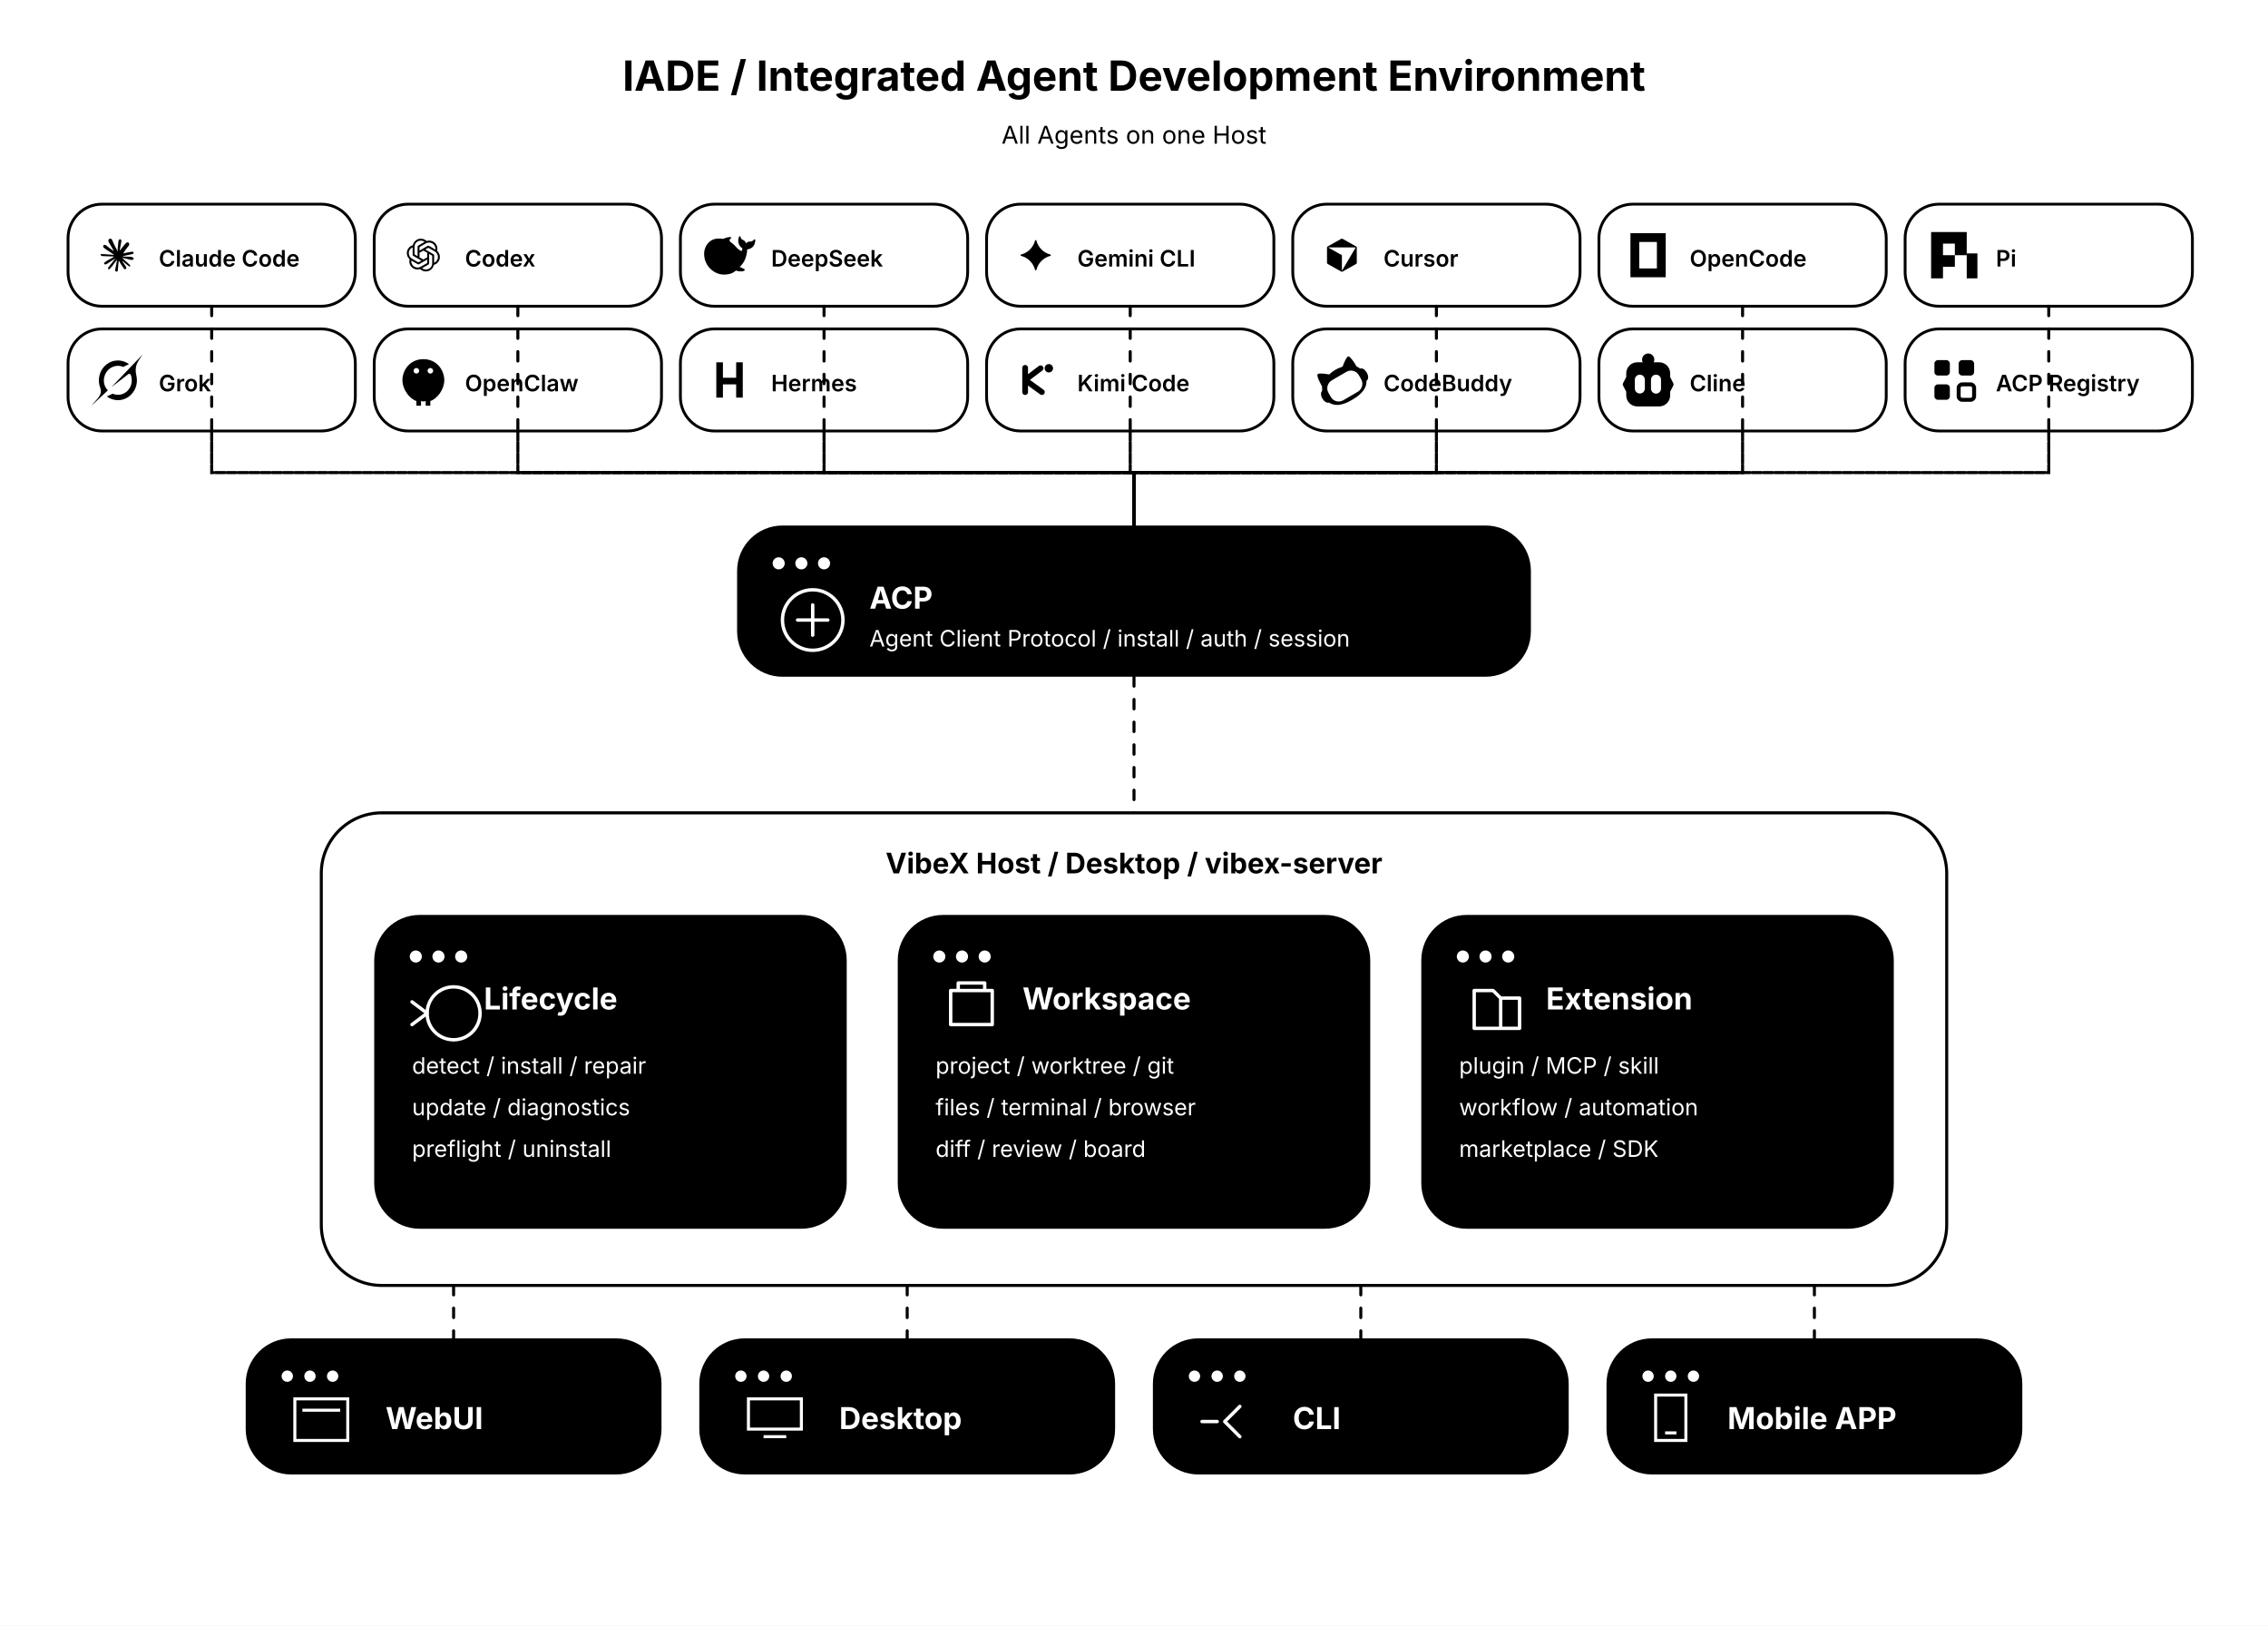
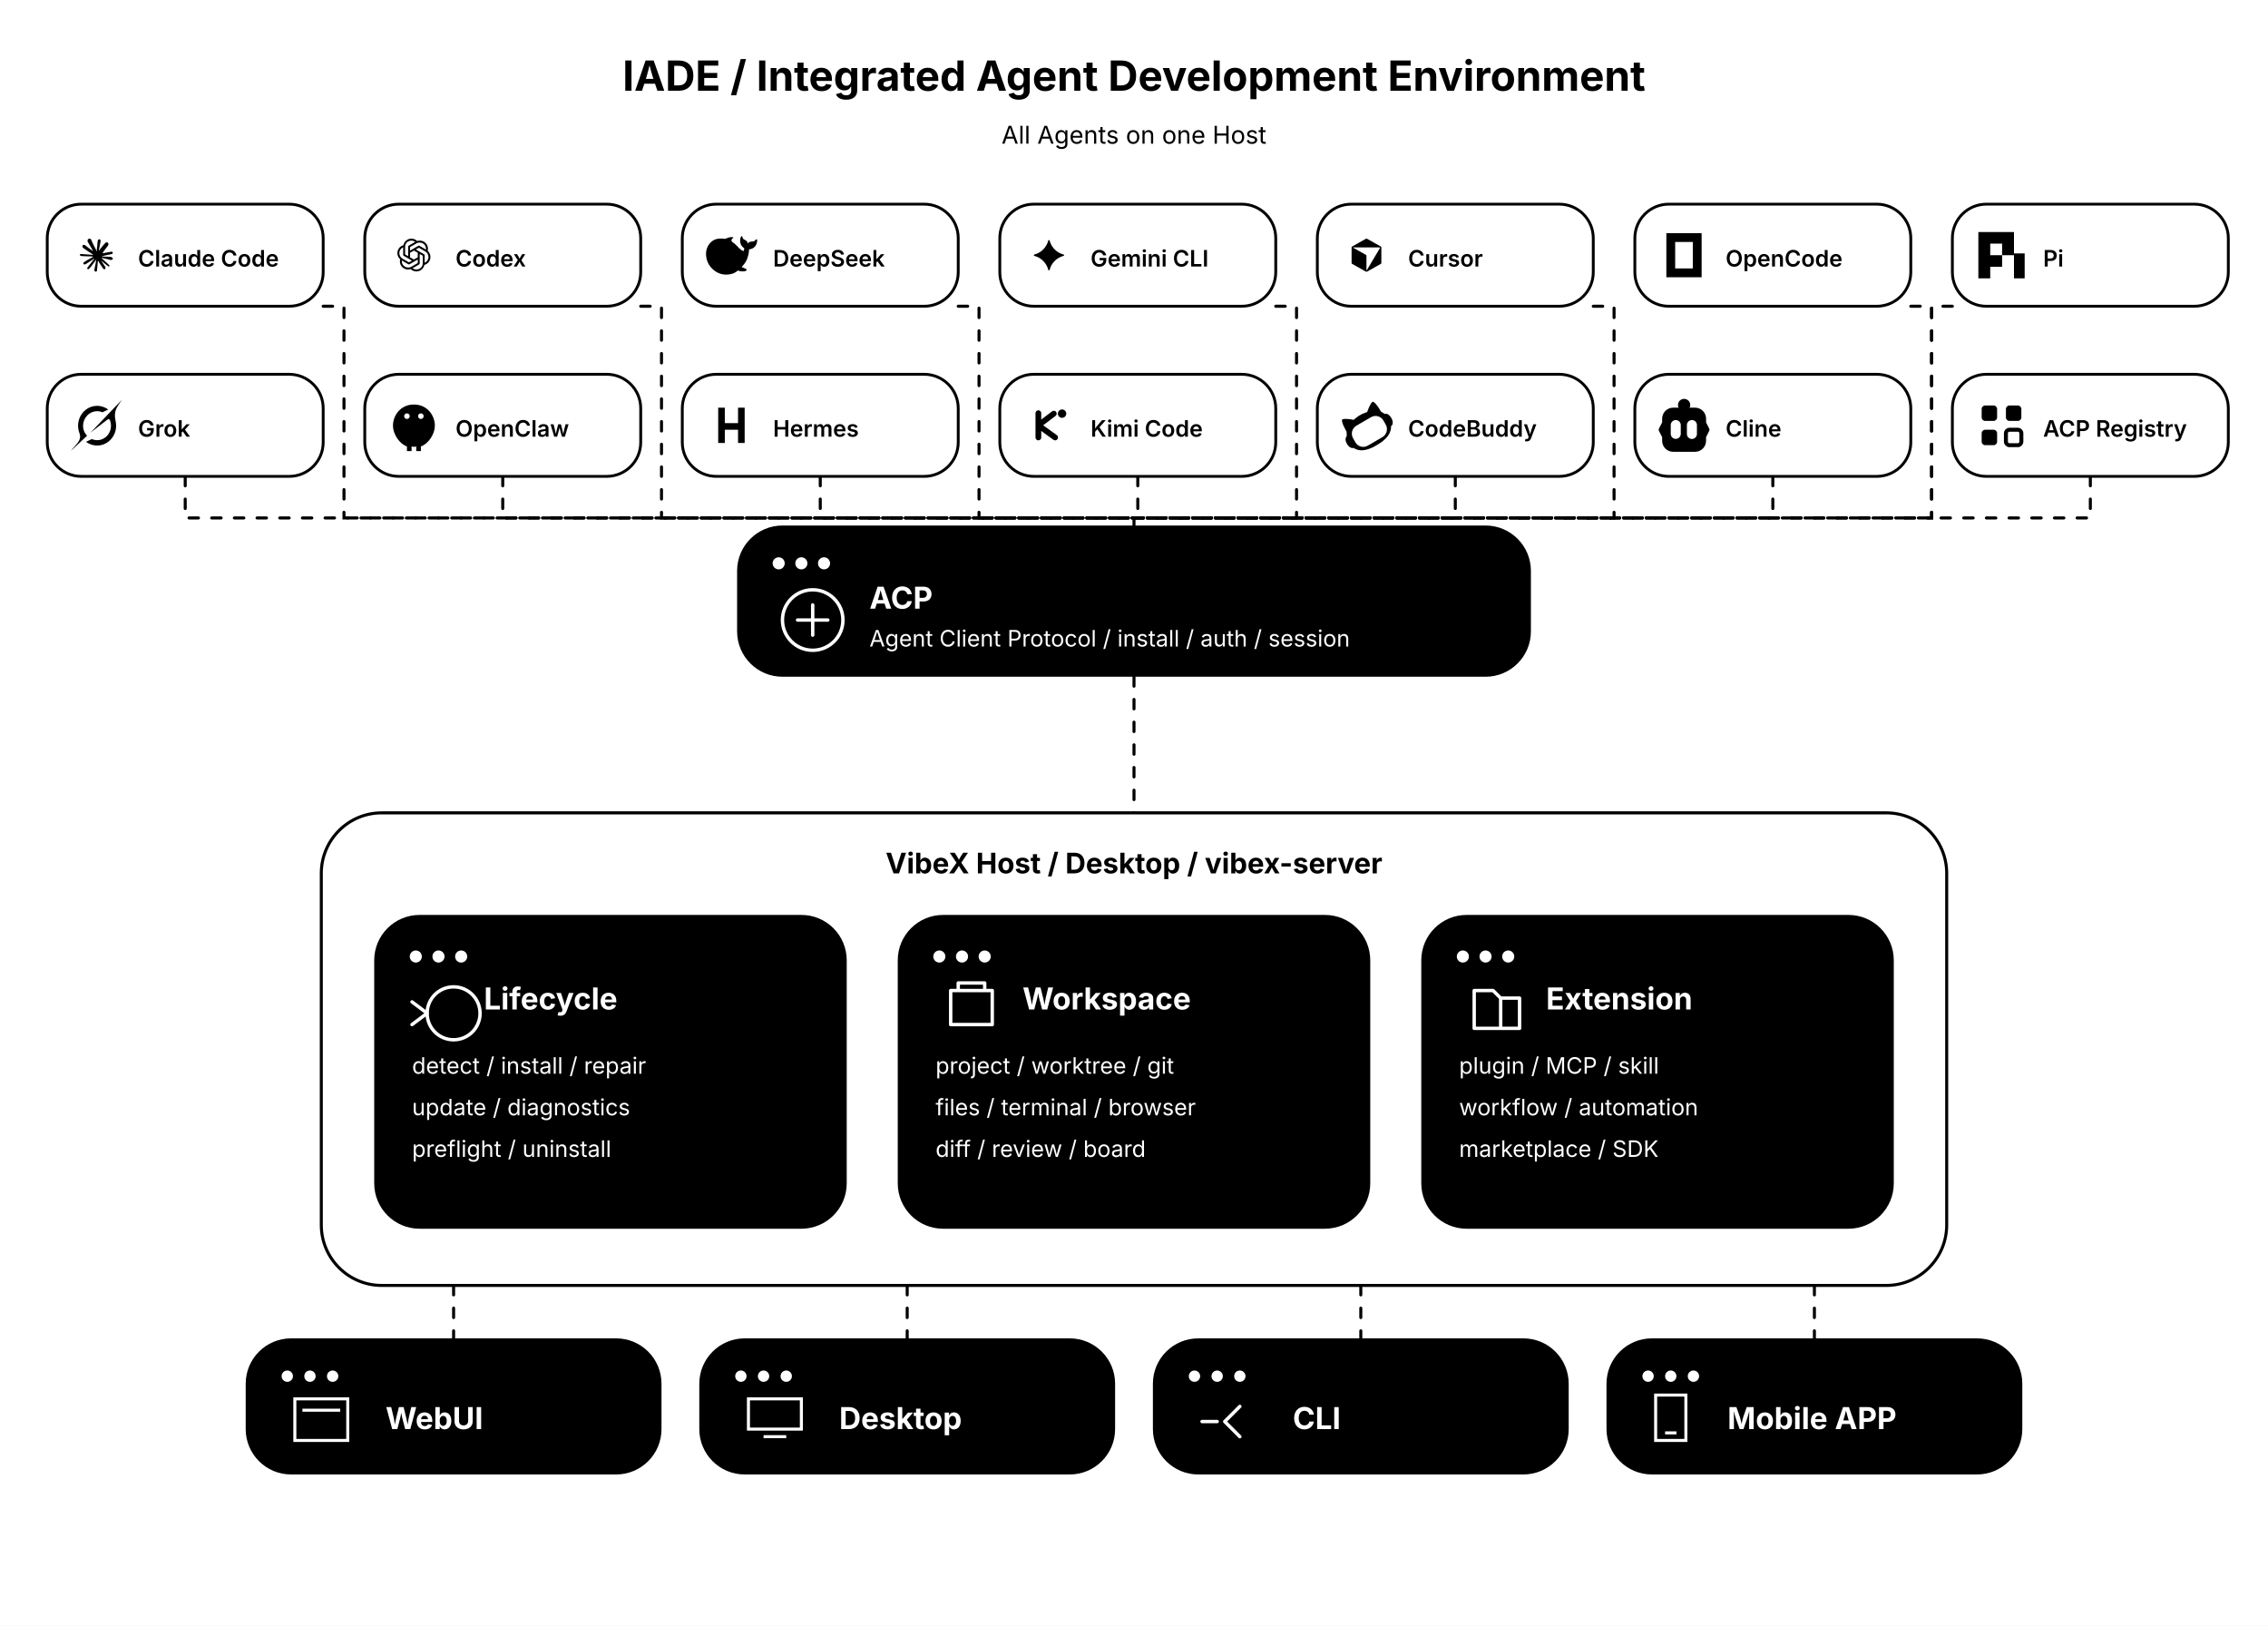
<svg xmlns="http://www.w3.org/2000/svg" width="1200" height="860" viewBox="0 0 1200 860">
  <rect width="1200" height="860" fill="#ffffff" />
  <text x="600" y="48" text-anchor="middle" fill="#000" font-size="22" font-weight="700" font-family="ui-sans-serif, system-ui, -apple-system, 'Segoe UI', sans-serif">IADE / Integrated Agent Development Environment</text>
  <text x="600" y="76" text-anchor="middle" fill="#000" font-size="13" font-family="ui-sans-serif, system-ui, -apple-system, 'Segoe UI', sans-serif">All Agents on one Host</text>
+   <g>
+     <path d="M171.0 162.0 H182.0 V274 H600" fill="none" stroke="#000" stroke-width="1.6" stroke-linecap="round" stroke-dasharray="5 7">
+       <animate attributeName="stroke-dashoffset" values="24;0" dur="1.35s" begin="0.00s" repeatCount="indefinite" />
+     </path>
+     <path d="M339.0 162.0 H350.0 V274 H600" fill="none" stroke="#000" stroke-width="1.6" stroke-linecap="round" stroke-dasharray="5 7">
+       <animate attributeName="stroke-dashoffset" values="24;0" dur="1.35s" begin="0.07s" repeatCount="indefinite" />
+     </path>
+     <path d="M507.0 162.0 H518.0 V274 H600" fill="none" stroke="#000" stroke-width="1.6" stroke-linecap="round" stroke-dasharray="5 7">
+       <animate attributeName="stroke-dashoffset" values="24;0" dur="1.35s" begin="0.14s" repeatCount="indefinite" />
+     </path>
+     <path d="M675.0 162.0 H686.0 V274 H600" fill="none" stroke="#000" stroke-width="1.6" stroke-linecap="round" stroke-dasharray="5 7">
+       <animate attributeName="stroke-dashoffset" values="24;0" dur="1.35s" begin="0.21s" repeatCount="indefinite" />
+     </path>
+     <path d="M843.0 162.0 H854.0 V274 H600" fill="none" stroke="#000" stroke-width="1.6" stroke-linecap="round" stroke-dasharray="5 7">
+       <animate attributeName="stroke-dashoffset" values="24;0" dur="1.35s" begin="0.28s" repeatCount="indefinite" />
+     </path>
+     <path d="M1011.0 162.0 H1022.0 V274 H600" fill="none" stroke="#000" stroke-width="1.6" stroke-linecap="round" stroke-dasharray="5 7">
+       <animate attributeName="stroke-dashoffset" values="24;0" dur="1.35s" begin="0.35s" repeatCount="indefinite" />
+     </path>
+     <path d="M1033.0 162.0 H1022.0 V274 H600" fill="none" stroke="#000" stroke-width="1.6" stroke-linecap="round" stroke-dasharray="5 7">
+       <animate attributeName="stroke-dashoffset" values="24;0" dur="1.35s" begin="0.42s" repeatCount="indefinite" />
+     </path>
+     <path d="M98.0 252.0 V274 H600" fill="none" stroke="#000" stroke-width="1.6" stroke-linecap="round" stroke-dasharray="5 7">
+       <animate attributeName="stroke-dashoffset" values="24;0" dur="1.35s" begin="0.49s" repeatCount="indefinite" />
+     </path>
+     <path d="M266.0 252.0 V274 H600" fill="none" stroke="#000" stroke-width="1.6" stroke-linecap="round" stroke-dasharray="5 7">
+       <animate attributeName="stroke-dashoffset" values="24;0" dur="1.35s" begin="0.56s" repeatCount="indefinite" />
+     </path>
+     <path d="M434.0 252.0 V274 H600" fill="none" stroke="#000" stroke-width="1.6" stroke-linecap="round" stroke-dasharray="5 7">
+       <animate attributeName="stroke-dashoffset" values="24;0" dur="1.35s" begin="0.63s" repeatCount="indefinite" />
+     </path>
+     <path d="M602.0 252.0 V274 H600" fill="none" stroke="#000" stroke-width="1.6" stroke-linecap="round" stroke-dasharray="5 7">
+       <animate attributeName="stroke-dashoffset" values="24;0" dur="1.35s" begin="0.70s" repeatCount="indefinite" />
+     </path>
+     <path d="M770.0 252.0 V274 H600" fill="none" stroke="#000" stroke-width="1.6" stroke-linecap="round" stroke-dasharray="5 7">
+       <animate attributeName="stroke-dashoffset" values="24;0" dur="1.35s" begin="0.77s" repeatCount="indefinite" />
+     </path>
+     <path d="M938.0 252.0 V274 H600" fill="none" stroke="#000" stroke-width="1.6" stroke-linecap="round" stroke-dasharray="5 7">
+       <animate attributeName="stroke-dashoffset" values="24;0" dur="1.35s" begin="0.84s" repeatCount="indefinite" />
+     </path>
+     <path d="M1106.0 252.0 V274 H600" fill="none" stroke="#000" stroke-width="1.6" stroke-linecap="round" stroke-dasharray="5 7">
+       <animate attributeName="stroke-dashoffset" values="24;0" dur="1.35s" begin="0.91s" repeatCount="indefinite" />
+     </path>
+     <path d="M600 274 V278" fill="none" stroke="#000" stroke-width="1.6" stroke-linecap="round" stroke-dasharray="5 7">
+       <animate attributeName="stroke-dashoffset" values="24;0" dur="1.35s" begin="0.12s" repeatCount="indefinite" />
+     </path>
+   </g>
  <g font-family="ui-sans-serif, system-ui, -apple-system, 'Segoe UI', sans-serif">
    <g>
-       <rect x="36" y="108" width="152" height="54" rx="18" fill="#fff" stroke="#000" stroke-width="1.5" />
-       <g transform="translate(48.00 121.00) scale(1.75 1.75)">
+       <rect x="25" y="108" width="146" height="54" rx="18" fill="#fff" stroke="#000" stroke-width="1.5" />
+       <g transform="translate(37.00 121.00) scale(1.75 1.75)">
        <path fill="#000" d="M4.962 9.648L6.929 8.545L6.962 8.449L6.929 8.396H6.833L6.504 8.376L5.38 8.345L4.405 8.305L3.461 8.254L3.223 8.204L3 7.91L3.023 7.763L3.223 7.629L3.509 7.655L4.142 7.698L5.091 7.763L5.78 7.804L6.8 7.91H6.962L6.985 7.844L6.929 7.804L6.886 7.763L5.904 7.098L4.841 6.395L4.284 5.99L3.982 5.785L3.83 5.593L3.765 5.173L4.038 4.872L4.405 4.897L4.499 4.923L4.871 5.208L5.666 5.823L6.704 6.587L6.856 6.714L6.916 6.671L6.924 6.64L6.856 6.526L6.291 5.507L5.689 4.47L5.42 4.04L5.349 3.782C5.324 3.675 5.306 3.587 5.306 3.478L5.618 3.056L5.79 3L6.205 3.056L6.38 3.207L6.638 3.797L7.056 4.725L7.704 5.988L7.894 6.362L7.995 6.709L8.033 6.815H8.099V6.754L8.152 6.043L8.251 5.17L8.347 4.047L8.38 3.731L8.537 3.352L8.848 3.147L9.091 3.263L9.291 3.549L9.263 3.734L9.144 4.505L8.911 5.714L8.759 6.524H8.848L8.949 6.423L9.359 5.879L10.048 5.019L10.352 4.677L10.706 4.3L10.934 4.121H11.365L11.681 4.591L11.539 5.077L11.096 5.638L10.729 6.114L10.203 6.822L9.873 7.389L9.904 7.435L9.982 7.427L11.172 7.174L11.815 7.058L12.582 6.926L12.929 7.088L12.967 7.252L12.83 7.589L12.01 7.791L11.048 7.984L9.615 8.323L9.597 8.335L9.618 8.36L10.263 8.421L10.539 8.436H11.215L12.473 8.53L12.803 8.748L13 9.013L12.967 9.216L12.461 9.474L11.777 9.312L10.182 8.932L9.635 8.796H9.559V8.841L10.015 9.286L10.851 10.04L11.896 11.012L11.949 11.252L11.815 11.442L11.673 11.421L10.754 10.731L10.4 10.42L9.597 9.744H9.544V9.815L9.729 10.086L10.706 11.553L10.757 12.003L10.686 12.15L10.433 12.239L10.154 12.188L9.582 11.386L8.992 10.483L8.516 9.673L8.458 9.706L8.177 12.729L8.046 12.884L7.742 13L7.489 12.808L7.354 12.497L7.489 11.882L7.651 11.08L7.782 10.442L7.901 9.651L7.972 9.388L7.967 9.37L7.909 9.377L7.311 10.197L6.403 11.424L5.684 12.193L5.511 12.261L5.213 12.107L5.241 11.831L5.408 11.586L6.403 10.321L7.003 9.537L7.39 9.084L7.387 9.018H7.365L4.722 10.733L4.251 10.794L4.048 10.604L4.073 10.293L4.17 10.192L4.965 9.646L4.962 9.648Z" />
      </g>
-       <text x="84" y="141" fill="#000" font-size="12" font-weight="600">Claude Code</text>
-     </g>
-     <g>
-       <rect x="198" y="108" width="152" height="54" rx="18" fill="#fff" stroke="#000" stroke-width="1.5" />
-       <g transform="translate(210.00 121.00) scale(1.75 1.75)">
+       <text x="73" y="141" fill="#000" font-size="12" font-weight="600">Claude Code</text>
+     </g>
+     <g>
+       <rect x="193" y="108" width="146" height="54" rx="18" fill="#fff" stroke="#000" stroke-width="1.5" />
+       <g transform="translate(205.00 121.00) scale(1.75 1.75)">
        <path fill="#000" d="M6.835 6.607V5.666C6.835 5.587 6.865 5.527 6.935 5.488L8.828 4.397C9.085 4.249 9.392 4.179 9.71 4.179C10.899 4.179 11.652 5.101 11.652 6.082C11.652 6.152 11.652 6.231 11.642 6.31L9.68 5.161C9.561 5.091 9.442 5.091 9.323 5.161L6.835 6.607ZM11.256 10.274V8.025C11.256 7.886 11.196 7.787 11.077 7.717L8.59 6.271L9.402 5.805C9.472 5.765 9.531 5.765 9.601 5.805L11.493 6.895C12.039 7.212 12.405 7.886 12.405 8.54C12.405 9.293 11.959 9.987 11.256 10.274V10.274ZM6.251 8.292L5.438 7.817C5.369 7.777 5.339 7.718 5.339 7.638V5.458C5.339 4.398 6.152 3.595 7.252 3.595C7.668 3.595 8.054 3.733 8.382 3.981L6.429 5.111C6.31 5.18 6.251 5.28 6.251 5.418V8.292L6.251 8.292ZM8 9.303L6.835 8.649V7.262L8 6.608L9.164 7.262V8.649L8 9.303ZM8.748 12.316C8.332 12.316 7.946 12.177 7.618 11.93L9.571 10.8C9.69 10.73 9.749 10.631 9.749 10.492V7.618L10.572 8.094C10.641 8.134 10.671 8.193 10.671 8.272V10.453C10.671 11.513 9.848 12.316 8.748 12.316V12.316ZM6.399 10.106L4.506 9.016C3.961 8.699 3.595 8.025 3.595 7.371C3.595 6.608 4.05 5.924 4.754 5.636V7.896C4.754 8.035 4.814 8.134 4.933 8.203L7.41 9.64L6.598 10.106C6.528 10.146 6.469 10.146 6.399 10.106ZM6.29 11.731C5.17 11.731 4.348 10.889 4.348 9.848C4.348 9.769 4.358 9.69 4.368 9.61L6.32 10.74C6.439 10.81 6.558 10.81 6.677 10.74L9.164 9.303V10.245C9.164 10.324 9.135 10.384 9.065 10.423L7.172 11.513C6.915 11.662 6.607 11.731 6.29 11.731H6.29ZM8.748 12.911C9.947 12.911 10.948 12.059 11.176 10.929C12.286 10.641 13 9.601 13 8.54C13 7.846 12.703 7.172 12.168 6.687C12.217 6.479 12.247 6.271 12.247 6.062C12.247 4.645 11.097 3.585 9.769 3.585C9.502 3.585 9.244 3.624 8.986 3.714C8.54 3.277 7.926 3 7.252 3C6.053 3 5.052 3.852 4.824 4.982C3.714 5.27 3 6.31 3 7.371C3 8.064 3.297 8.738 3.832 9.224C3.783 9.432 3.753 9.64 3.753 9.848C3.753 11.265 4.903 12.326 6.231 12.326C6.498 12.326 6.756 12.286 7.014 12.197C7.46 12.633 8.074 12.911 8.748 12.911Z" />
      </g>
-       <text x="246" y="141" fill="#000" font-size="12" font-weight="600">Codex</text>
-     </g>
-     <g>
-       <rect x="360" y="108" width="152" height="54" rx="18" fill="#fff" stroke="#000" stroke-width="1.5" />
-       <g transform="translate(372.00 121.00) scale(0.56 0.56)">
+       <text x="241" y="141" fill="#000" font-size="12" font-weight="600">Codex</text>
+     </g>
+     <g>
+       <rect x="361" y="108" width="146" height="54" rx="18" fill="#fff" stroke="#000" stroke-width="1.5" />
+       <g transform="translate(373.00 121.00) scale(0.56 0.56)">
        <path fill="#000" d="M48.835 10.048C48.323 9.792 48.102 10.28 47.803 10.528C47.701 10.608 47.614 10.712 47.527 10.808C46.779 11.624 45.905 12.16 44.762 12.096C43.092 12 41.666 12.536 40.406 13.84C40.138 12.232 39.248 11.272 37.893 10.656C37.184 10.336 36.467 10.016 35.97 9.32C35.623 8.824 35.529 8.272 35.356 7.728C35.246 7.4 35.135 7.064 34.765 7.008C34.363 6.944 34.206 7.288 34.048 7.576C33.418 8.752 33.173 10.048 33.197 11.36C33.252 14.312 34.474 16.664 36.9 18.336C37.176 18.528 37.247 18.72 37.16 19C36.995 19.576 36.797 20.136 36.624 20.712C36.514 21.08 36.349 21.16 35.962 21C34.631 20.432 33.481 19.592 32.464 18.576C30.739 16.872 29.179 14.992 27.233 13.52C26.776 13.176 26.319 12.856 25.847 12.552C23.862 10.584 26.107 8.968 26.627 8.776C27.17 8.576 26.816 7.888 25.059 7.896C23.302 7.904 21.695 8.504 19.647 9.304C19.348 9.424 19.032 9.512 18.709 9.584C16.85 9.224 14.92 9.144 12.903 9.376C9.106 9.808 6.073 11.64 3.843 14.768C1.165 18.528 0.534 22.8 1.307 27.256C2.118 31.952 4.466 35.84 8.074 38.88C11.816 42.032 16.125 43.576 21.041 43.28C24.027 43.104 27.352 42.696 31.102 39.456C32.047 39.936 33.04 40.128 34.686 40.272C35.955 40.392 37.176 40.208 38.121 40.008C39.602 39.688 39.499 38.288 38.964 38.032C34.623 35.968 35.576 36.808 34.71 36.128C36.916 33.464 40.24 30.696 41.54 21.728C41.643 21.016 41.556 20.568 41.54 19.992C41.532 19.64 41.611 19.504 42.005 19.464C43.092 19.336 44.148 19.032 45.117 18.488C47.929 16.92 49.064 14.344 49.331 11.256C49.371 10.784 49.324 10.296 48.835 10.048Z" />
      </g>
-       <text x="408" y="141" fill="#000" font-size="12" font-weight="600">DeepSeek</text>
-     </g>
-     <g>
-       <rect x="522" y="108" width="152" height="54" rx="18" fill="#fff" stroke="#000" stroke-width="1.5" />
-       <g transform="translate(534.00 121.00) scale(1.75 1.75)">
+       <text x="409" y="141" fill="#000" font-size="12" font-weight="600">DeepSeek</text>
+     </g>
+     <g>
+       <rect x="529" y="108" width="146" height="54" rx="18" fill="#fff" stroke="#000" stroke-width="1.5" />
+       <g transform="translate(541.00 121.00) scale(1.75 1.75)">
        <path fill="#000" d="M11.59 7.515C10.898 7.22 10.268 6.796 9.736 6.264C8.994 5.521 8.465 4.593 8.203 3.576C8.192 3.531 8.166 3.491 8.129 3.462C8.092 3.433 8.047 3.418 8 3.418C7.954 3.418 7.908 3.433 7.872 3.462C7.835 3.491 7.809 3.531 7.797 3.576C7.535 4.593 7.006 5.521 6.264 6.264C5.732 6.795 5.102 7.22 4.41 7.515C4.139 7.631 3.861 7.725 3.576 7.797C3.53 7.808 3.49 7.834 3.461 7.871C3.432 7.908 3.417 7.954 3.417 8C3.417 8.047 3.432 8.093 3.461 8.129C3.49 8.166 3.53 8.192 3.576 8.203C3.861 8.275 4.138 8.369 4.41 8.486C5.102 8.78 5.732 9.205 6.264 9.736C7.006 10.479 7.535 11.408 7.797 12.425C7.808 12.47 7.834 12.511 7.871 12.539C7.908 12.568 7.953 12.584 8 12.584C8.047 12.584 8.092 12.568 8.129 12.539C8.166 12.511 8.192 12.47 8.203 12.425C8.275 12.139 8.369 11.862 8.485 11.59C8.78 10.898 9.205 10.268 9.736 9.736C10.479 8.994 11.408 8.465 12.425 8.203C12.47 8.192 12.51 8.166 12.538 8.129C12.567 8.092 12.582 8.047 12.582 8C12.582 7.954 12.567 7.908 12.538 7.872C12.51 7.835 12.47 7.809 12.425 7.797C12.139 7.725 11.86 7.631 11.59 7.515Z" />
      </g>
-       <text x="570" y="141" fill="#000" font-size="12" font-weight="600">Gemini CLI</text>
-     </g>
-     <g>
-       <rect x="684" y="108" width="152" height="54" rx="18" fill="#fff" stroke="#000" stroke-width="1.5" />
-       <g transform="translate(696.00 121.00) scale(1.75 1.75)">
+       <text x="577" y="141" fill="#000" font-size="12" font-weight="600">Gemini CLI</text>
+     </g>
+     <g>
+       <rect x="697" y="108" width="146" height="54" rx="18" fill="#fff" stroke="#000" stroke-width="1.5" />
+       <g transform="translate(709.00 121.00) scale(1.75 1.75)">
        <path fill="#000" d="M12.321 5.367L8.213 3.056C8.081 2.981 7.919 2.981 7.787 3.056L3.679 5.367C3.568 5.429 3.5 5.545 3.5 5.67V10.33C3.5 10.455 3.568 10.571 3.679 10.633L7.787 12.944C7.919 13.019 8.081 13.019 8.213 12.944L12.321 10.633C12.432 10.571 12.5 10.455 12.5 10.33V5.67C12.5 5.545 12.432 5.429 12.321 5.367H12.321ZM12.063 5.857L8.097 12.55C8.071 12.595 8 12.577 8 12.525V8.142C8 8.054 7.952 7.973 7.874 7.929L3.98 5.738C3.933 5.712 3.952 5.643 4.006 5.643H11.936C12.049 5.643 12.119 5.762 12.063 5.857H12.063V5.857Z" />
      </g>
-       <text x="732" y="141" fill="#000" font-size="12" font-weight="600">Cursor</text>
-     </g>
-     <g>
-       <rect x="846" y="108" width="152" height="54" rx="18" fill="#fff" stroke="#000" stroke-width="1.5" />
-       <g transform="translate(858.00 121.00) scale(1.1667 1.1667)">
+       <text x="745" y="141" fill="#000" font-size="12" font-weight="600">Cursor</text>
+     </g>
+     <g>
+       <rect x="865" y="108" width="146" height="54" rx="18" fill="#fff" stroke="#000" stroke-width="1.5" />
+       <g transform="translate(877.00 121.00) scale(1.1667 1.1667)">
        <path fill="#000" fill-rule="evenodd" d="M16 6H8v12h8V6zm4 16H4V2h16v20z" />
      </g>
-       <text x="894" y="141" fill="#000" font-size="12" font-weight="600">OpenCode</text>
-     </g>
-     <g>
-       <rect x="1008" y="108" width="152" height="54" rx="18" fill="#fff" stroke="#000" stroke-width="1.5" />
-       <g transform="translate(1020.00 121.00) scale(1.75 1.75)">
+       <text x="913" y="141" fill="#000" font-size="12" font-weight="600">OpenCode</text>
+     </g>
+     <g>
+       <rect x="1033" y="108" width="146" height="54" rx="18" fill="#fff" stroke="#000" stroke-width="1.5" />
+       <g transform="translate(1045.00 121.00) scale(1.75 1.75)">
        <path fill="#000" d="M1 1H11.769V8H8.179V11.5H4.59V15H1V1ZM4.59 4.5V8H8.179V4.5H4.59Z" />
        <path fill="#000" d="M11.769 7.462H15V15H11.769V7.462Z" />
      </g>
-       <text x="1056" y="141" fill="#000" font-size="12" font-weight="600">Pi</text>
-     </g>
-     <g>
-       <rect x="36" y="174" width="152" height="54" rx="18" fill="#fff" stroke="#000" stroke-width="1.5" />
-       <g transform="translate(44.77 183.77) scale(0.0673 0.0673)">
+       <text x="1081" y="141" fill="#000" font-size="12" font-weight="600">Pi</text>
+     </g>
+     <g>
+       <rect x="25" y="198" width="146" height="54" rx="18" fill="#fff" stroke="#000" stroke-width="1.5" />
+       <g transform="translate(33.77 207.77) scale(0.0673 0.0673)">
        <path fill="#000" d="m210.484 312.759 132.981-102.376c6.519-5.019 15.837-3.061 18.943 4.734 16.35 41.114 9.046 90.523-23.483 124.446-32.528 33.924-77.788 41.364-119.157 24.42l-45.191 21.82c64.817 46.205 143.527 34.778 192.712-16.552 39.014-40.687 51.097-96.147 39.799-146.16l.102.107c-16.383-73.472 4.028-102.839 45.84-162.891.99-1.424 1.98-2.848 2.97-4.307l-55.022 57.382v-.178l-190.528 199.59" />
        <path fill="#000" d="M183.042 337.641c-46.523-46.347-38.502-118.074 1.194-159.438 29.354-30.613 77.447-43.107 119.43-24.739l45.089-21.714c-8.123-6.123-18.534-12.708-30.48-17.336-53.998-23.173-118.645-11.64-162.54 34.102-42.222 44.033-55.499 111.738-32.699 169.511 17.033 43.179-10.888 73.721-39.013 104.548C74.056 433.503 64.055 444.431 56 456l127.007-118.323" />
      </g>
-       <text x="84" y="207" fill="#000" font-size="12" font-weight="600">Grok</text>
-     </g>
-     <g>
-       <rect x="198" y="174" width="152" height="54" rx="18" fill="#fff" stroke="#000" stroke-width="1.5" />
-       <g transform="translate(210.00 187.00) scale(1.1667 1.1667)">
+       <text x="73" y="231" fill="#000" font-size="12" font-weight="600">Grok</text>
+     </g>
+     <g>
+       <rect x="193" y="198" width="146" height="54" rx="18" fill="#fff" stroke="#000" stroke-width="1.5" />
+       <g transform="translate(205.00 211.00) scale(1.1667 1.1667)">
        <path fill="#000" d="M12 2.568c-6.33 0-9.495 5.275-9.495 9.495 0 4.22 3.165 8.44 6.33 9.494v2.11h2.11v-2.11s1.055.422 2.11 0v2.11h2.11v-2.11c3.165-1.055 6.33-5.274 6.33-9.494S18.33 2.568 12 2.568Z" />
        <circle cx="8.835" cy="7.843" r="1.266" fill="#fff" />
        <circle cx="15.165" cy="7.843" r="1.266" fill="#fff" />
      </g>
-       <text x="246" y="207" fill="#000" font-size="12" font-weight="600">OpenClaw</text>
-     </g>
-     <g>
-       <rect x="360" y="174" width="152" height="54" rx="18" fill="#fff" stroke="#000" stroke-width="1.5" />
-       <g transform="translate(372.00 187.00) scale(1.1667 1.1667)">
+       <text x="241" y="231" fill="#000" font-size="12" font-weight="600">OpenClaw</text>
+     </g>
+     <g>
+       <rect x="361" y="198" width="146" height="54" rx="18" fill="#fff" stroke="#000" stroke-width="1.5" />
+       <g transform="translate(373.00 211.00) scale(1.1667 1.1667)">
        <path fill="#000" d="M6 4h3v7h6V4h3v16h-3v-6H9v6H6V4z" />
      </g>
-       <text x="408" y="207" fill="#000" font-size="12" font-weight="600">Hermes</text>
-     </g>
-     <g>
-       <rect x="522" y="174" width="152" height="54" rx="18" fill="#fff" stroke="#000" stroke-width="1.5" />
-       <g transform="translate(534.00 187.00) scale(1.1667 1.1667)">
+       <text x="409" y="231" fill="#000" font-size="12" font-weight="600">Hermes</text>
+     </g>
+     <g>
+       <rect x="529" y="198" width="146" height="54" rx="18" fill="#fff" stroke="#000" stroke-width="1.5" />
+       <g transform="translate(541.00 211.00) scale(1.1667 1.1667)">
        <path fill="none" stroke="#000" stroke-linecap="round" stroke-linejoin="round" stroke-width="2.6" d="M7.2 6.5v11M7.2 12l7-5.3M7.2 12l7.6 5.5" />
        <circle cx="17.95" cy="6.7" r="1.9" fill="#000" />
      </g>
-       <text x="570" y="207" fill="#000" font-size="12" font-weight="600">Kimi Code</text>
-     </g>
-     <g>
-       <rect x="684" y="174" width="152" height="54" rx="18" fill="#fff" stroke="#000" stroke-width="1.5" />
-       <g transform="translate(696.00 187.00) scale(1.4 1.4)">
+       <text x="577" y="231" fill="#000" font-size="12" font-weight="600">Kimi Code</text>
+     </g>
+     <g>
+       <rect x="697" y="198" width="146" height="54" rx="18" fill="#fff" stroke="#000" stroke-width="1.5" />
+       <g transform="translate(709.00 211.00) scale(1.4 1.4)">
        <path fill="#000" d="M12.13 1.25c.15-.14.16-.14.28-.15.18 0 .36.08.64.34.68.62 1.61 1.89 2.2 2.97l.22.42.32.16c.3.16.81.48 1.02.65.09.08.11.08.21.04.45-.18 1.09.05 1.65.6.51.49 1 1.33 1.18 2.03.03.11.06.36.07.54.04.64-.16 1.14-.55 1.37-.08.04-.08.06-.08.26.02.95-.23 1.89-.74 2.82-.58 1.04-1.6 2.11-2.98 3.12-.74.55-2.5 1.58-3.3 1.95-1.9.86-3.43 1.2-4.76 1.03-.79-.09-1.69-.41-2.22-.77-.14-.1-.16-.1-.27-.07-.57.16-1.31-.18-1.94-.88-.25-.28-.66-.98-.79-1.35-.3-.87-.25-1.65.16-2.12.11-.12.09-.33.09-.33-.04-.33-.05-.82-.04-1.14v-.3l-.43-.79c-.68-1.23-1.12-2.25-1.28-3.04-.09-.43-.09-.62.02-.77.07-.09.28-.18.54-.22.66-.12 2.09-.01 3.69.27l.16.03.36-.32c.61-.54 1.01-.84 1.75-1.31.77-.48 1.64-.89 2.62-1.2l.32-.1.17-.46c.62-1.65 1.25-2.86 1.71-3.27Zm-5.19 8.45c-.7.41-1.05.61-1.3.84-1.04.93-1.43 2.39-.99 3.71.11.33.31.68.71 1.39.41.71.61 1.06.83 1.32.92 1.05 2.37 1.45 3.68 1 .32-.11.68-.31 1.38-.72l4.02-2.34c.7-.41 1.05-.61 1.3-.84 1.04-.93 1.43-2.39.99-3.71-.11-.33-.31-.68-.71-1.39s-.61-1.06-.83-1.32c-.92-1.05-2.37-1.45-3.68-1-.32.11-.67.31-1.38.72L6.94 9.7Z" />
      </g>
-       <text x="732" y="207" fill="#000" font-size="12" font-weight="600">CodeBuddy</text>
-     </g>
-     <g>
-       <rect x="846" y="174" width="152" height="54" rx="18" fill="#fff" stroke="#000" stroke-width="1.5" />
-       <g transform="translate(858.00 187.00) scale(1.1667 1.1667)">
+       <text x="745" y="231" fill="#000" font-size="12" font-weight="600">CodeBuddy</text>
+     </g>
+     <g>
+       <rect x="865" y="198" width="146" height="54" rx="18" fill="#fff" stroke="#000" stroke-width="1.5" />
+       <g transform="translate(877.00 211.00) scale(1.1667 1.1667)">
        <path fill="#000" fill-rule="evenodd" d="M17.035 3.991c2.75 0 4.98 2.24 4.98 5.003v1.667l1.45 2.896a1.01 1.01 0 0 1-.002.909l-1.448 2.864v1.668c0 2.762-2.23 5.002-4.98 5.002H7.074c-2.751 0-4.98-2.24-4.98-5.002V17.33l-1.48-2.855a1.01 1.01 0 0 1-.003-.927l1.482-2.887V8.994c0-2.763 2.23-5.003 4.98-5.003h9.962ZM8.265 9.6a2.274 2.274 0 0 0-2.274 2.274v4.042a2.274 2.274 0 0 0 4.547 0v-4.042A2.274 2.274 0 0 0 8.265 9.6Zm7.326 0a2.274 2.274 0 0 0-2.274 2.274v4.042a2.274 2.274 0 1 0 4.548 0v-4.042A2.274 2.274 0 0 0 15.59 9.6Z" />
        <circle cx="12.054" cy="2.779" r="2.779" fill="#000" />
      </g>
-       <text x="894" y="207" fill="#000" font-size="12" font-weight="600">Cline</text>
-     </g>
-     <g>
-       <rect x="1008" y="174" width="152" height="54" rx="18" fill="#fff" stroke="#000" stroke-width="1.5" />
-       <g transform="translate(1020.00 187.00) scale(1.1667 1.1667)">
+       <text x="913" y="231" fill="#000" font-size="12" font-weight="600">Cline</text>
+     </g>
+     <g>
+       <rect x="1033" y="198" width="146" height="54" rx="18" fill="#fff" stroke="#000" stroke-width="1.5" />
+       <g transform="translate(1045.00 211.00) scale(1.1667 1.1667)">
        <rect x="3" y="3" width="7" height="7" rx="1.6" fill="#000" />
        <rect x="14" y="3" width="7" height="7" rx="1.6" fill="#000" />
        <rect x="3" y="14" width="7" height="7" rx="1.6" fill="#000" />
        <rect x="14" y="14" width="7" height="7" rx="1.6" fill="none" stroke="#000" stroke-width="1.8" />
      </g>
-       <text x="1056" y="207" fill="#000" font-size="12" font-weight="600">ACP Registry</text>
-     </g>
-   </g>
-   <g>
-     <path d="M112.0 162.0 V250 H600 V278" fill="none" stroke="#000" stroke-width="1.6" stroke-linecap="round" stroke-dasharray="5 7">
-       <animate attributeName="stroke-dashoffset" values="24;0" dur="1.35s" begin="0.00s" repeatCount="indefinite" />
-     </path>
-     <path d="M274.0 162.0 V250 H600 V278" fill="none" stroke="#000" stroke-width="1.6" stroke-linecap="round" stroke-dasharray="5 7">
-       <animate attributeName="stroke-dashoffset" values="24;0" dur="1.35s" begin="0.08s" repeatCount="indefinite" />
-     </path>
-     <path d="M436.0 162.0 V250 H600 V278" fill="none" stroke="#000" stroke-width="1.6" stroke-linecap="round" stroke-dasharray="5 7">
-       <animate attributeName="stroke-dashoffset" values="24;0" dur="1.35s" begin="0.16s" repeatCount="indefinite" />
-     </path>
-     <path d="M598.0 162.0 V250 H600 V278" fill="none" stroke="#000" stroke-width="1.6" stroke-linecap="round" stroke-dasharray="5 7">
-       <animate attributeName="stroke-dashoffset" values="24;0" dur="1.35s" begin="0.24s" repeatCount="indefinite" />
-     </path>
-     <path d="M760.0 162.0 V250 H600 V278" fill="none" stroke="#000" stroke-width="1.6" stroke-linecap="round" stroke-dasharray="5 7">
-       <animate attributeName="stroke-dashoffset" values="24;0" dur="1.35s" begin="0.32s" repeatCount="indefinite" />
-     </path>
-     <path d="M922.0 162.0 V250 H600 V278" fill="none" stroke="#000" stroke-width="1.6" stroke-linecap="round" stroke-dasharray="5 7">
-       <animate attributeName="stroke-dashoffset" values="24;0" dur="1.35s" begin="0.40s" repeatCount="indefinite" />
-     </path>
-     <path d="M1084.0 162.0 V250 H600 V278" fill="none" stroke="#000" stroke-width="1.6" stroke-linecap="round" stroke-dasharray="5 7">
-       <animate attributeName="stroke-dashoffset" values="24;0" dur="1.35s" begin="0.48s" repeatCount="indefinite" />
-     </path>
-     <path d="M112.0 228.0 V250 H600 V278" fill="none" stroke="#000" stroke-width="1.6" stroke-linecap="round" stroke-dasharray="5 7">
-       <animate attributeName="stroke-dashoffset" values="24;0" dur="1.35s" begin="0.56s" repeatCount="indefinite" />
-     </path>
-     <path d="M274.0 228.0 V250 H600 V278" fill="none" stroke="#000" stroke-width="1.6" stroke-linecap="round" stroke-dasharray="5 7">
-       <animate attributeName="stroke-dashoffset" values="24;0" dur="1.35s" begin="0.64s" repeatCount="indefinite" />
-     </path>
-     <path d="M436.0 228.0 V250 H600 V278" fill="none" stroke="#000" stroke-width="1.6" stroke-linecap="round" stroke-dasharray="5 7">
-       <animate attributeName="stroke-dashoffset" values="24;0" dur="1.35s" begin="0.72s" repeatCount="indefinite" />
-     </path>
-     <path d="M598.0 228.0 V250 H600 V278" fill="none" stroke="#000" stroke-width="1.6" stroke-linecap="round" stroke-dasharray="5 7">
-       <animate attributeName="stroke-dashoffset" values="24;0" dur="1.35s" begin="0.80s" repeatCount="indefinite" />
-     </path>
-     <path d="M760.0 228.0 V250 H600 V278" fill="none" stroke="#000" stroke-width="1.6" stroke-linecap="round" stroke-dasharray="5 7">
-       <animate attributeName="stroke-dashoffset" values="24;0" dur="1.35s" begin="0.88s" repeatCount="indefinite" />
-     </path>
-     <path d="M922.0 228.0 V250 H600 V278" fill="none" stroke="#000" stroke-width="1.6" stroke-linecap="round" stroke-dasharray="5 7">
-       <animate attributeName="stroke-dashoffset" values="24;0" dur="1.35s" begin="0.96s" repeatCount="indefinite" />
-     </path>
-     <path d="M1084.0 228.0 V250 H600 V278" fill="none" stroke="#000" stroke-width="1.6" stroke-linecap="round" stroke-dasharray="5 7">
-       <animate attributeName="stroke-dashoffset" values="24;0" dur="1.35s" begin="1.04s" repeatCount="indefinite" />
-     </path>
+       <text x="1081" y="231" fill="#000" font-size="12" font-weight="600">ACP Registry</text>
+     </g>
  </g>
  <path d="M600 358 V430" fill="none" stroke="#000" stroke-width="1.6" stroke-linecap="round" stroke-dasharray="5 7">
    <animate attributeName="stroke-dashoffset" values="24;0" dur="1.35s" begin="0.20s" repeatCount="indefinite" />
  </path>
  <g font-family="ui-sans-serif, system-ui, -apple-system, 'Segoe UI', sans-serif">
    <rect x="390" y="278" width="420" height="80" rx="24" fill="#000" />
    <circle cx="412" cy="298" r="3.2" fill="#fff" />
    <circle cx="424" cy="298" r="3.2" fill="#fff" />
    <circle cx="436" cy="298" r="3.2" fill="#fff" />
    <circle cx="430" cy="328" r="16" fill="none" stroke="#fff" stroke-width="1.8" />
    <path d="M430 320 v16 M422 328 h16" fill="none" stroke="#fff" stroke-width="1.8" stroke-linecap="round" />
    <text x="460" y="322" fill="#fff" font-size="16" font-weight="700">ACP</text>
    <text x="460" y="342" fill="#fff" font-size="12">Agent Client Protocol / install / auth / session</text>
    <rect x="170" y="430" width="860" height="250" rx="32" fill="#fff" stroke="#000" stroke-width="1.6" />
    <text x="600" y="462" text-anchor="middle" fill="#000" font-size="15" font-weight="700">VibeX Host / Desktop / vibex-server</text>
    <g>
      <rect x="198" y="484" width="250" height="166" rx="24" fill="#000" />
      <circle cx="220" cy="506" r="3.2" fill="#fff" />
      <circle cx="232" cy="506" r="3.2" fill="#fff" />
      <circle cx="244" cy="506" r="3.2" fill="#fff" />
      <path d="M226 536 a14 14 0 1 1 0 0.1" fill="none" stroke="#fff" stroke-width="1.8" />
      <path d="M218 530 l8 6 -8 6" fill="none" stroke="#fff" stroke-width="1.8" stroke-linecap="round" stroke-linejoin="round" />
      <text x="256" y="534" fill="#fff" font-size="16" font-weight="700">Lifecycle</text>
      <text x="218" y="568" fill="#fff" font-size="12">detect / install / repair</text>
      <text x="218" y="590" fill="#fff" font-size="12">update / diagnostics</text>
      <text x="218" y="612" fill="#fff" font-size="12">preflight / uninstall</text>
    </g>
    <g>
      <rect x="475" y="484" width="250" height="166" rx="24" fill="#000" />
      <circle cx="497" cy="506" r="3.2" fill="#fff" />
      <circle cx="509" cy="506" r="3.2" fill="#fff" />
      <circle cx="521" cy="506" r="3.2" fill="#fff" />
      <path d="M503 524 h22 v18 h-22 z M507 524 v-4 h14 v4" fill="none" stroke="#fff" stroke-width="1.8" stroke-linejoin="round" />
      <text x="541" y="534" fill="#fff" font-size="16" font-weight="700">Workspace</text>
      <text x="495" y="568" fill="#fff" font-size="12">project / worktree / git</text>
      <text x="495" y="590" fill="#fff" font-size="12">files / terminal / browser</text>
      <text x="495" y="612" fill="#fff" font-size="12">diff / review / board</text>
    </g>
    <g>
      <rect x="752" y="484" width="250" height="166" rx="24" fill="#000" />
      <circle cx="774" cy="506" r="3.2" fill="#fff" />
      <circle cx="786" cy="506" r="3.2" fill="#fff" />
      <circle cx="798" cy="506" r="3.2" fill="#fff" />
      <path d="M780 524 h10 l4 4 h10 v16 h-24 z M794 528 v16" fill="none" stroke="#fff" stroke-width="1.8" stroke-linejoin="round" />
      <text x="818" y="534" fill="#fff" font-size="16" font-weight="700">Extension</text>
      <text x="772" y="568" fill="#fff" font-size="12">plugin / MCP / skill</text>
      <text x="772" y="590" fill="#fff" font-size="12">workflow / automation</text>
      <text x="772" y="612" fill="#fff" font-size="12">marketplace / SDK</text>
    </g>
  </g>
  <path d="M240 680 V708" fill="none" stroke="#000" stroke-width="1.6" stroke-linecap="round" stroke-dasharray="5 7">
    <animate attributeName="stroke-dashoffset" values="24;0" dur="1.35s" begin="0.10s" repeatCount="indefinite" />
  </path>
  <path d="M480 680 V708" fill="none" stroke="#000" stroke-width="1.6" stroke-linecap="round" stroke-dasharray="5 7">
    <animate attributeName="stroke-dashoffset" values="24;0" dur="1.35s" begin="0.18s" repeatCount="indefinite" />
  </path>
  <path d="M720 680 V708" fill="none" stroke="#000" stroke-width="1.6" stroke-linecap="round" stroke-dasharray="5 7">
    <animate attributeName="stroke-dashoffset" values="24;0" dur="1.35s" begin="0.26s" repeatCount="indefinite" />
  </path>
  <path d="M960 680 V708" fill="none" stroke="#000" stroke-width="1.6" stroke-linecap="round" stroke-dasharray="5 7">
    <animate attributeName="stroke-dashoffset" values="24;0" dur="1.35s" begin="0.34s" repeatCount="indefinite" />
  </path>
  <g font-family="ui-sans-serif, system-ui, -apple-system, 'Segoe UI', sans-serif">
    <g>
      <rect x="130" y="708" width="220" height="72" rx="24" fill="#000" />
      <circle cx="152" cy="728" r="3" fill="#fff" />
      <circle cx="164" cy="728" r="3" fill="#fff" />
      <circle cx="176" cy="728" r="3" fill="#fff" />
      <path d="M156 740 h28 v22 h-28 z M160 746 h20" fill="none" stroke="#fff" stroke-width="1.6" />
      <text x="204" y="756" fill="#fff" font-size="16" font-weight="700">WebUI</text>
    </g>
    <g>
      <rect x="370" y="708" width="220" height="72" rx="24" fill="#000" />
      <circle cx="392" cy="728" r="3" fill="#fff" />
      <circle cx="404" cy="728" r="3" fill="#fff" />
      <circle cx="416" cy="728" r="3" fill="#fff" />
      <path d="M396 740 h28 v16 h-28 z M404 760 h12" fill="none" stroke="#fff" stroke-width="1.6" />
      <text x="444" y="756" fill="#fff" font-size="16" font-weight="700">Desktop</text>
    </g>
    <g>
      <rect x="610" y="708" width="220" height="72" rx="24" fill="#000" />
      <circle cx="632" cy="728" r="3" fill="#fff" />
      <circle cx="644" cy="728" r="3" fill="#fff" />
      <circle cx="656" cy="728" r="3" fill="#fff" />
      <path d="M636 752 h8 M648 752 l8 -8 M648 752 l8 8" fill="none" stroke="#fff" stroke-width="1.8" stroke-linecap="round" />
      <text x="684" y="756" fill="#fff" font-size="16" font-weight="700">CLI</text>
    </g>
    <g>
      <rect x="850" y="708" width="220" height="72" rx="24" fill="#000" />
      <circle cx="872" cy="728" r="3" fill="#fff" />
      <circle cx="884" cy="728" r="3" fill="#fff" />
      <circle cx="896" cy="728" r="3" fill="#fff" />
      <path d="M876 738 h16 v24 h-16 z M881 758 h6" fill="none" stroke="#fff" stroke-width="1.6" />
      <text x="914" y="756" fill="#fff" font-size="16" font-weight="700">Mobile APP</text>
    </g>
  </g>
</svg>
